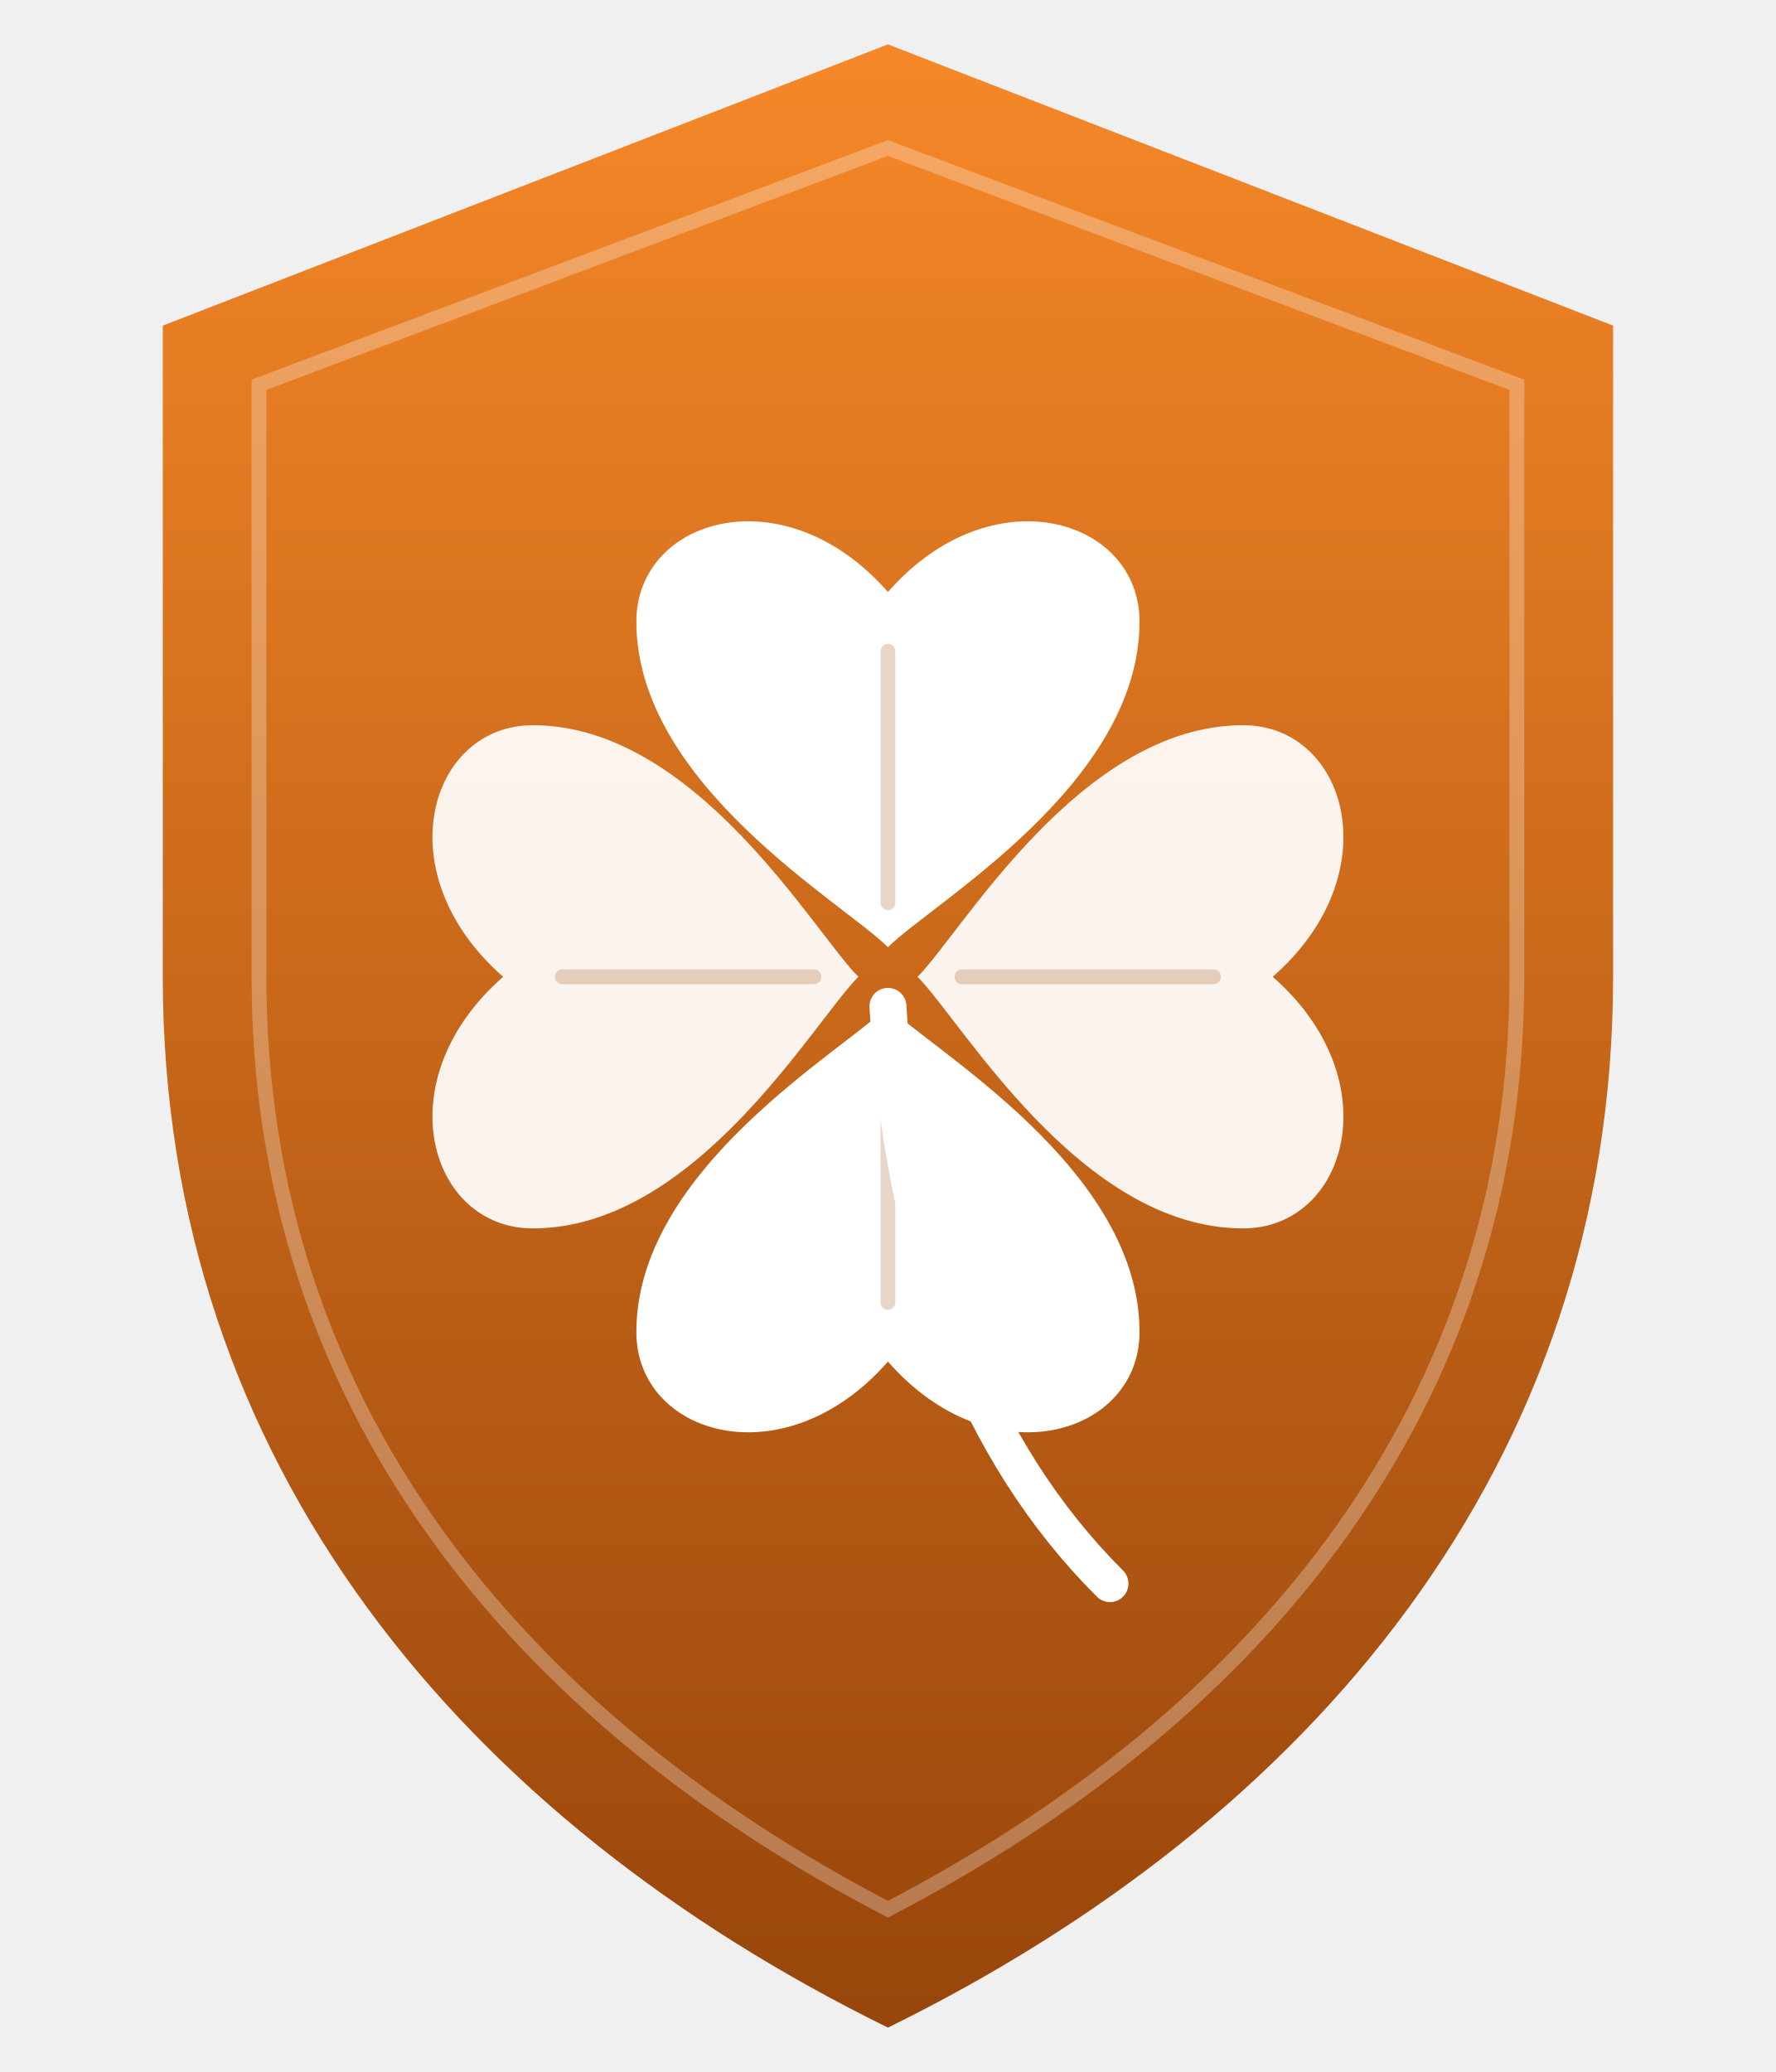
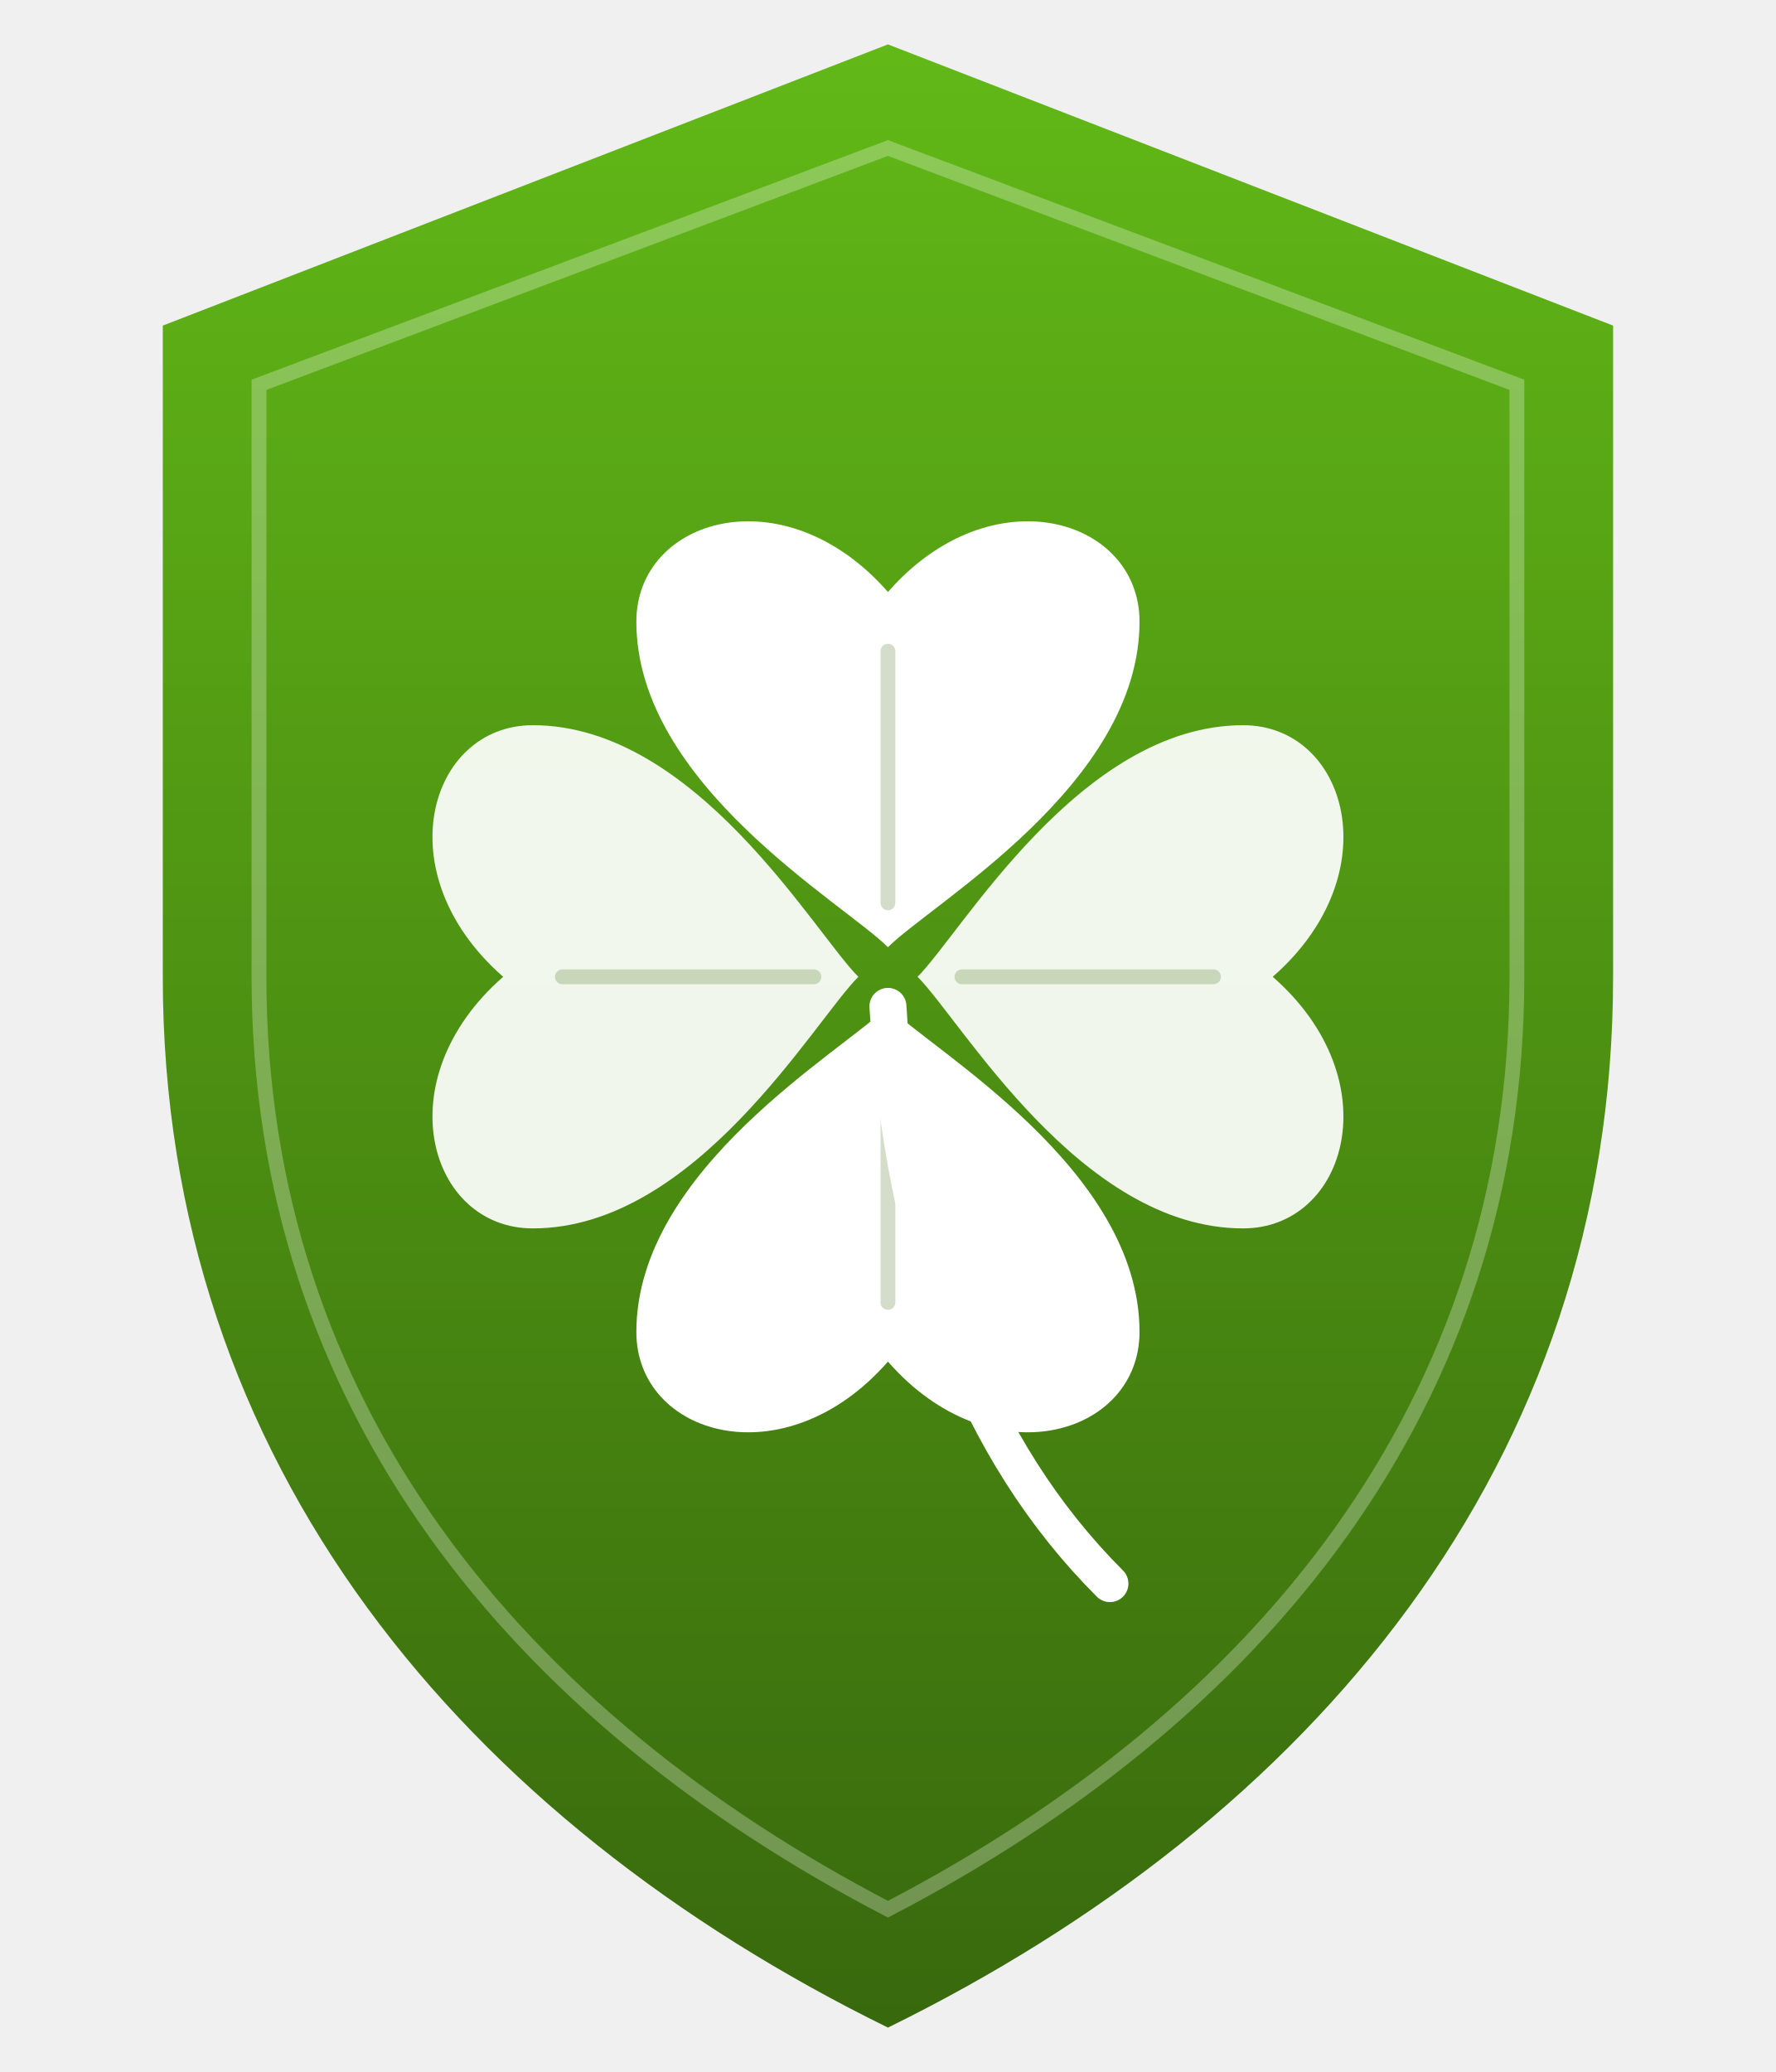
<svg xmlns="http://www.w3.org/2000/svg" viewBox="0 0 240 280" role="img" aria-label="Perisai dengan daun semanggi">
  <defs>
    <linearGradient id="sh" x1="0" y1="0" x2="0" y2="1">
-       <stop offset="0" stop-color="#f68828" />
-       <stop offset="1" stop-color="#97450b" />
+       <stop offset="0" stop-color="#62b917" />
+       <stop offset="1" stop-color="#38680d" />
    </linearGradient>
    <path id="leaf" d="M0 0 C-6 -6 -34 -22 -34 -44 C-34 -58 -14 -64 0 -48 C14 -64 34 -58 34 -44 C34 -22 6 -6 0 0Z" />
  </defs>
  <path d="M120 6 L218 44 V132 C218 198 177 246 120 274 C63 246 22 198 22 132 V44 Z" fill="url(#sh)" />
  <path d="M120 20 L205 52 V132 C205 190 170 232 120 258 C70 232 35 190 35 132 V52 Z" fill="none" stroke="#fff" stroke-opacity=".28" stroke-width="2" />
  <g transform="translate(120 132)" fill="#fff">
    <use href="#leaf" transform="rotate(0) translate(0 -4)" />
    <use href="#leaf" transform="rotate(90) translate(0 -4)" fill-opacity=".92" />
    <use href="#leaf" transform="rotate(180) translate(0 -4)" />
    <use href="#leaf" transform="rotate(270) translate(0 -4)" fill-opacity=".92" />
  </g>
-   <g transform="translate(120 132)" stroke="#97450b" stroke-opacity=".22" stroke-width="2" stroke-linecap="round" fill="none">
+   <g transform="translate(120 132)" stroke="#38680d" stroke-opacity=".22" stroke-width="2" stroke-linecap="round" fill="none">
    <path d="M0 -10 L0 -44" />
    <path d="M10 0 L44 0" />
    <path d="M0 10 L0 44" />
    <path d="M-10 0 L-44 0" />
  </g>
  <path d="M120 136 C122 170 132 196 150 214" fill="none" stroke="#fff" stroke-width="5" stroke-linecap="round" />
</svg>
